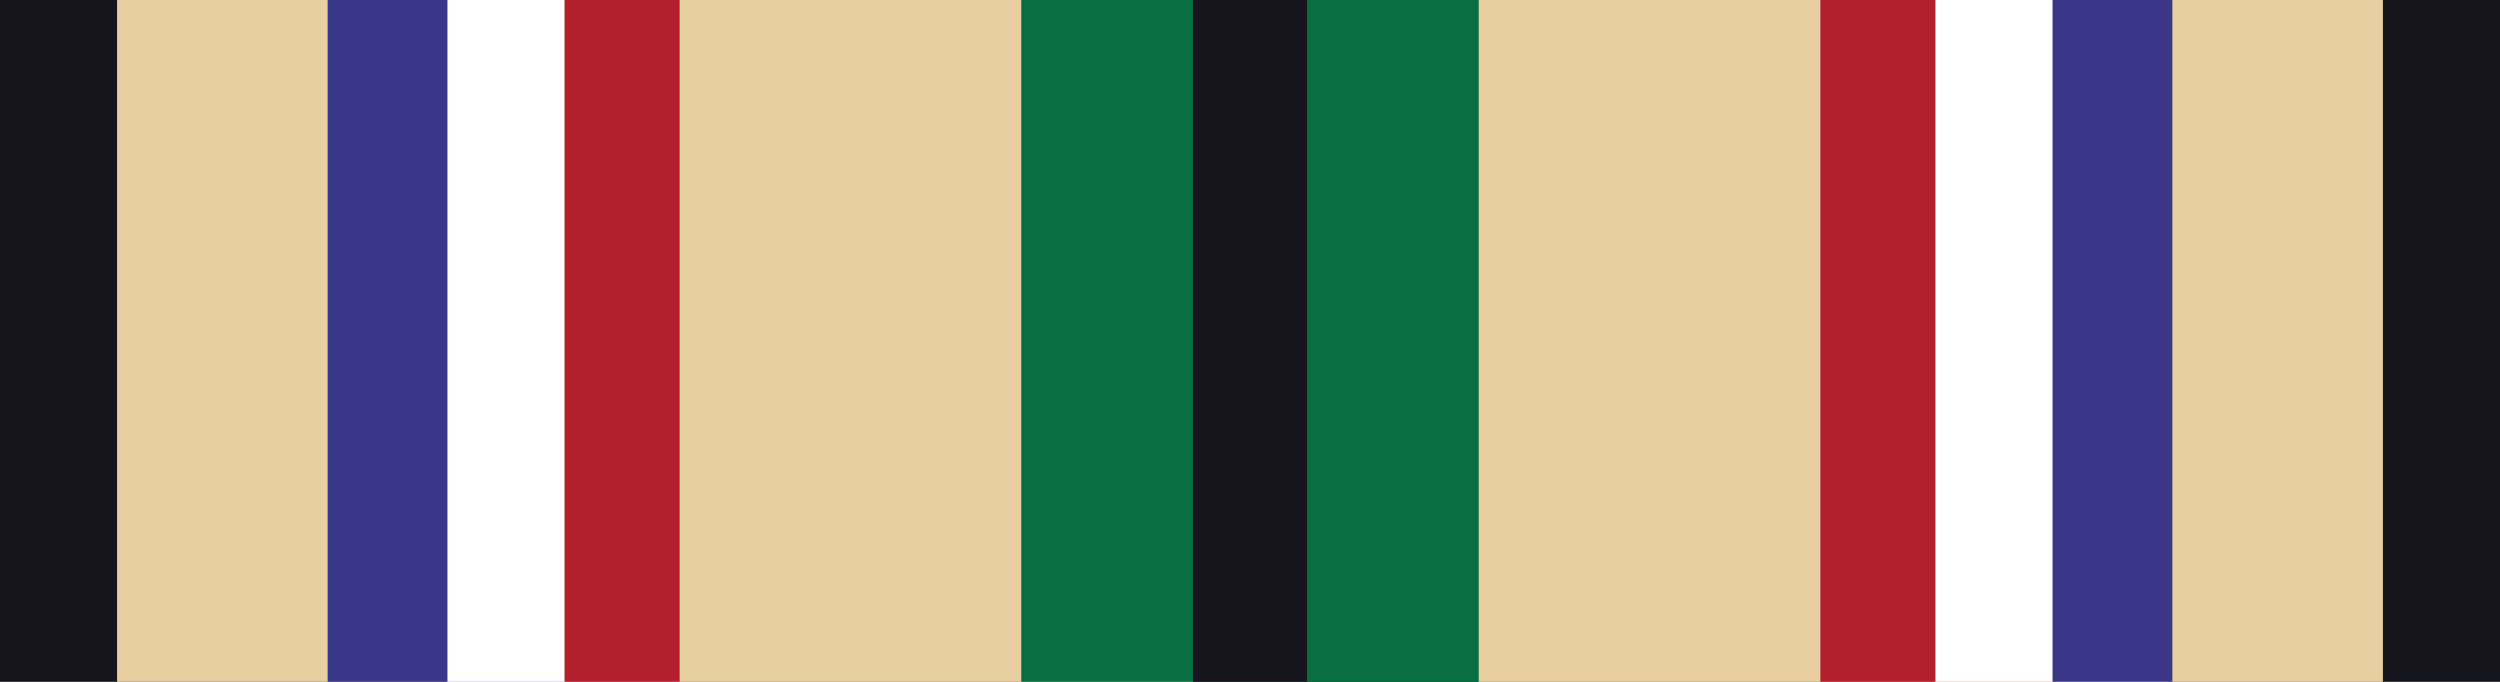
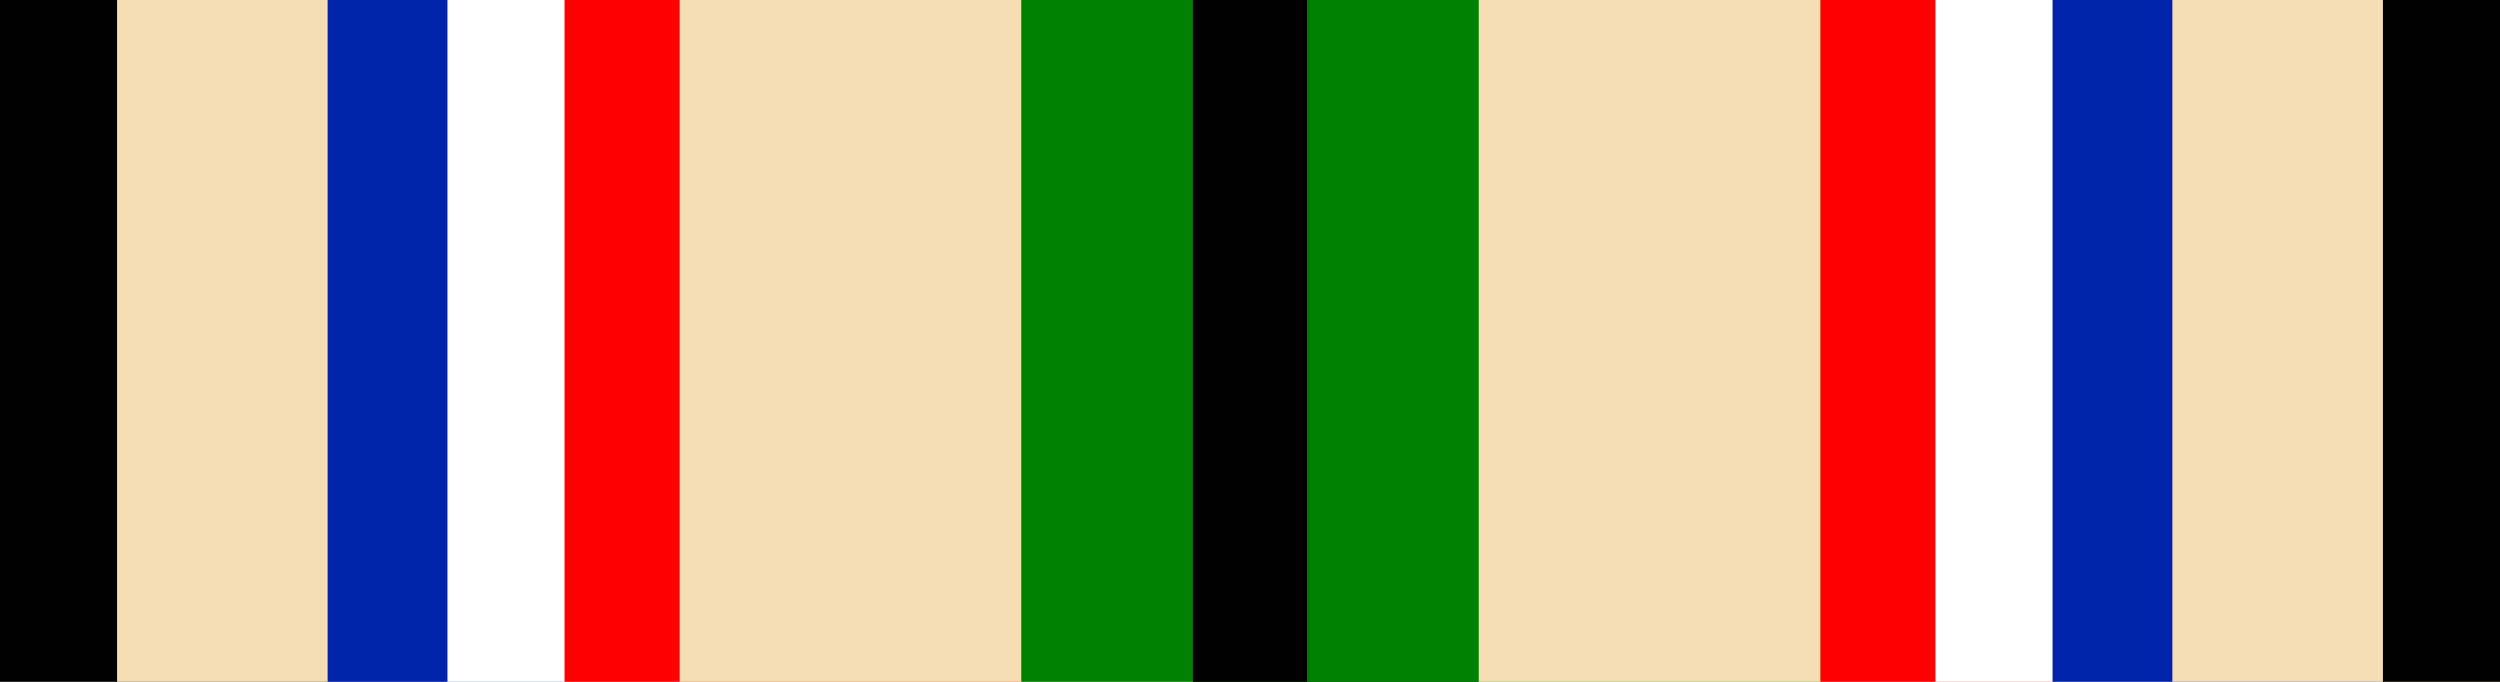
<svg xmlns="http://www.w3.org/2000/svg" width="1.375in" height="0.375in" viewBox="0 0 137.5 37.5" data-asset-id="mil-ribbon-joint-southwest-asia-service-military-ribbons" data-source="reference-art-measured" data-units="0.01in">
  <g id="mil-ribbon-joint-southwest-asia-service-military-ribbons__field">
-     <rect id="mil-ribbon-joint-southwest-asia-service-military-ribbons__stripe-0" x="0.00" y="0" width="18.02" height="37.5" fill="#16151e" />
-     <rect id="mil-ribbon-joint-southwest-asia-service-military-ribbons__stripe-1" x="6.44" y="0" width="18.18" height="37.5" fill="#e7cfa2" />
-     <rect id="mil-ribbon-joint-southwest-asia-service-military-ribbons__stripe-2" x="18.02" y="0" width="13.03" height="37.5" fill="#3a3789" />
-     <rect id="mil-ribbon-joint-southwest-asia-service-military-ribbons__stripe-3" x="24.61" y="0" width="12.76" height="37.5" fill="#ffffff" />
-     <rect id="mil-ribbon-joint-southwest-asia-service-military-ribbons__stripe-4" x="31.05" y="0" width="25.13" height="37.5" fill="#b3202d" />
-     <rect id="mil-ribbon-joint-southwest-asia-service-military-ribbons__stripe-5" x="37.38" y="0" width="28.24" height="37.5" fill="#e7cfa2" />
-     <rect id="mil-ribbon-joint-southwest-asia-service-military-ribbons__stripe-6" x="56.17" y="0" width="15.71" height="37.5" fill="#096e41" />
-     <rect id="mil-ribbon-joint-southwest-asia-service-military-ribbons__stripe-7" x="65.61" y="0" width="15.71" height="37.5" fill="#16151e" />
-     <rect id="mil-ribbon-joint-southwest-asia-service-military-ribbons__stripe-8" x="71.89" y="0" width="28.24" height="37.5" fill="#096e41" />
-     <rect id="mil-ribbon-joint-southwest-asia-service-military-ribbons__stripe-9" x="81.33" y="0" width="25.13" height="37.5" fill="#e7cfa2" />
-     <rect id="mil-ribbon-joint-southwest-asia-service-military-ribbons__stripe-10" x="100.12" y="0" width="12.76" height="37.5" fill="#b3202d" />
+     <rect id="mil-ribbon-joint-southwest-asia-service-military-ribbons__stripe-0" x="0.00" y="0" width="18.02" height="37.5" fill="#000000" />
+     <rect id="mil-ribbon-joint-southwest-asia-service-military-ribbons__stripe-1" x="6.44" y="0" width="18.17" height="37.5" fill="#f5deb3" />
+     <rect id="mil-ribbon-joint-southwest-asia-service-military-ribbons__stripe-2" x="18.02" y="0" width="13.03" height="37.5" fill="#0024aa" />
+     <rect id="mil-ribbon-joint-southwest-asia-service-military-ribbons__stripe-3" x="24.61" y="0" width="12.77" height="37.5" fill="#ffffff" />
+     <rect id="mil-ribbon-joint-southwest-asia-service-military-ribbons__stripe-4" x="31.05" y="0" width="25.12" height="37.5" fill="#ff0000" />
+     <rect id="mil-ribbon-joint-southwest-asia-service-military-ribbons__stripe-5" x="37.38" y="0" width="28.23" height="37.5" fill="#f5deb3" />
+     <rect id="mil-ribbon-joint-southwest-asia-service-military-ribbons__stripe-6" x="56.17" y="0" width="15.72" height="37.5" fill="#008000" />
+     <rect id="mil-ribbon-joint-southwest-asia-service-military-ribbons__stripe-7" x="65.61" y="0" width="15.72" height="37.5" fill="#000000" />
+     <rect id="mil-ribbon-joint-southwest-asia-service-military-ribbons__stripe-8" x="71.89" y="0" width="28.23" height="37.5" fill="#008000" />
+     <rect id="mil-ribbon-joint-southwest-asia-service-military-ribbons__stripe-9" x="81.33" y="0" width="25.12" height="37.5" fill="#f5deb3" />
+     <rect id="mil-ribbon-joint-southwest-asia-service-military-ribbons__stripe-10" x="100.12" y="0" width="12.77" height="37.5" fill="#ff0000" />
    <rect id="mil-ribbon-joint-southwest-asia-service-military-ribbons__stripe-11" x="106.45" y="0" width="13.03" height="37.5" fill="#ffffff" />
-     <rect id="mil-ribbon-joint-southwest-asia-service-military-ribbons__stripe-12" x="112.89" y="0" width="18.18" height="37.5" fill="#3a3789" />
-     <rect id="mil-ribbon-joint-southwest-asia-service-military-ribbons__stripe-13" x="119.48" y="0" width="18.02" height="37.5" fill="#e7cfa2" />
-     <rect id="mil-ribbon-joint-southwest-asia-service-military-ribbons__stripe-14" x="131.06" y="0" width="6.44" height="37.5" fill="#16151e" />
+     <rect id="mil-ribbon-joint-southwest-asia-service-military-ribbons__stripe-12" x="112.89" y="0" width="18.17" height="37.5" fill="#0024aa" />
+     <rect id="mil-ribbon-joint-southwest-asia-service-military-ribbons__stripe-13" x="119.48" y="0" width="18.02" height="37.5" fill="#f5deb3" />
+     <rect id="mil-ribbon-joint-southwest-asia-service-military-ribbons__stripe-14" x="131.06" y="0" width="6.44" height="37.5" fill="#000000" />
  </g>
</svg>
